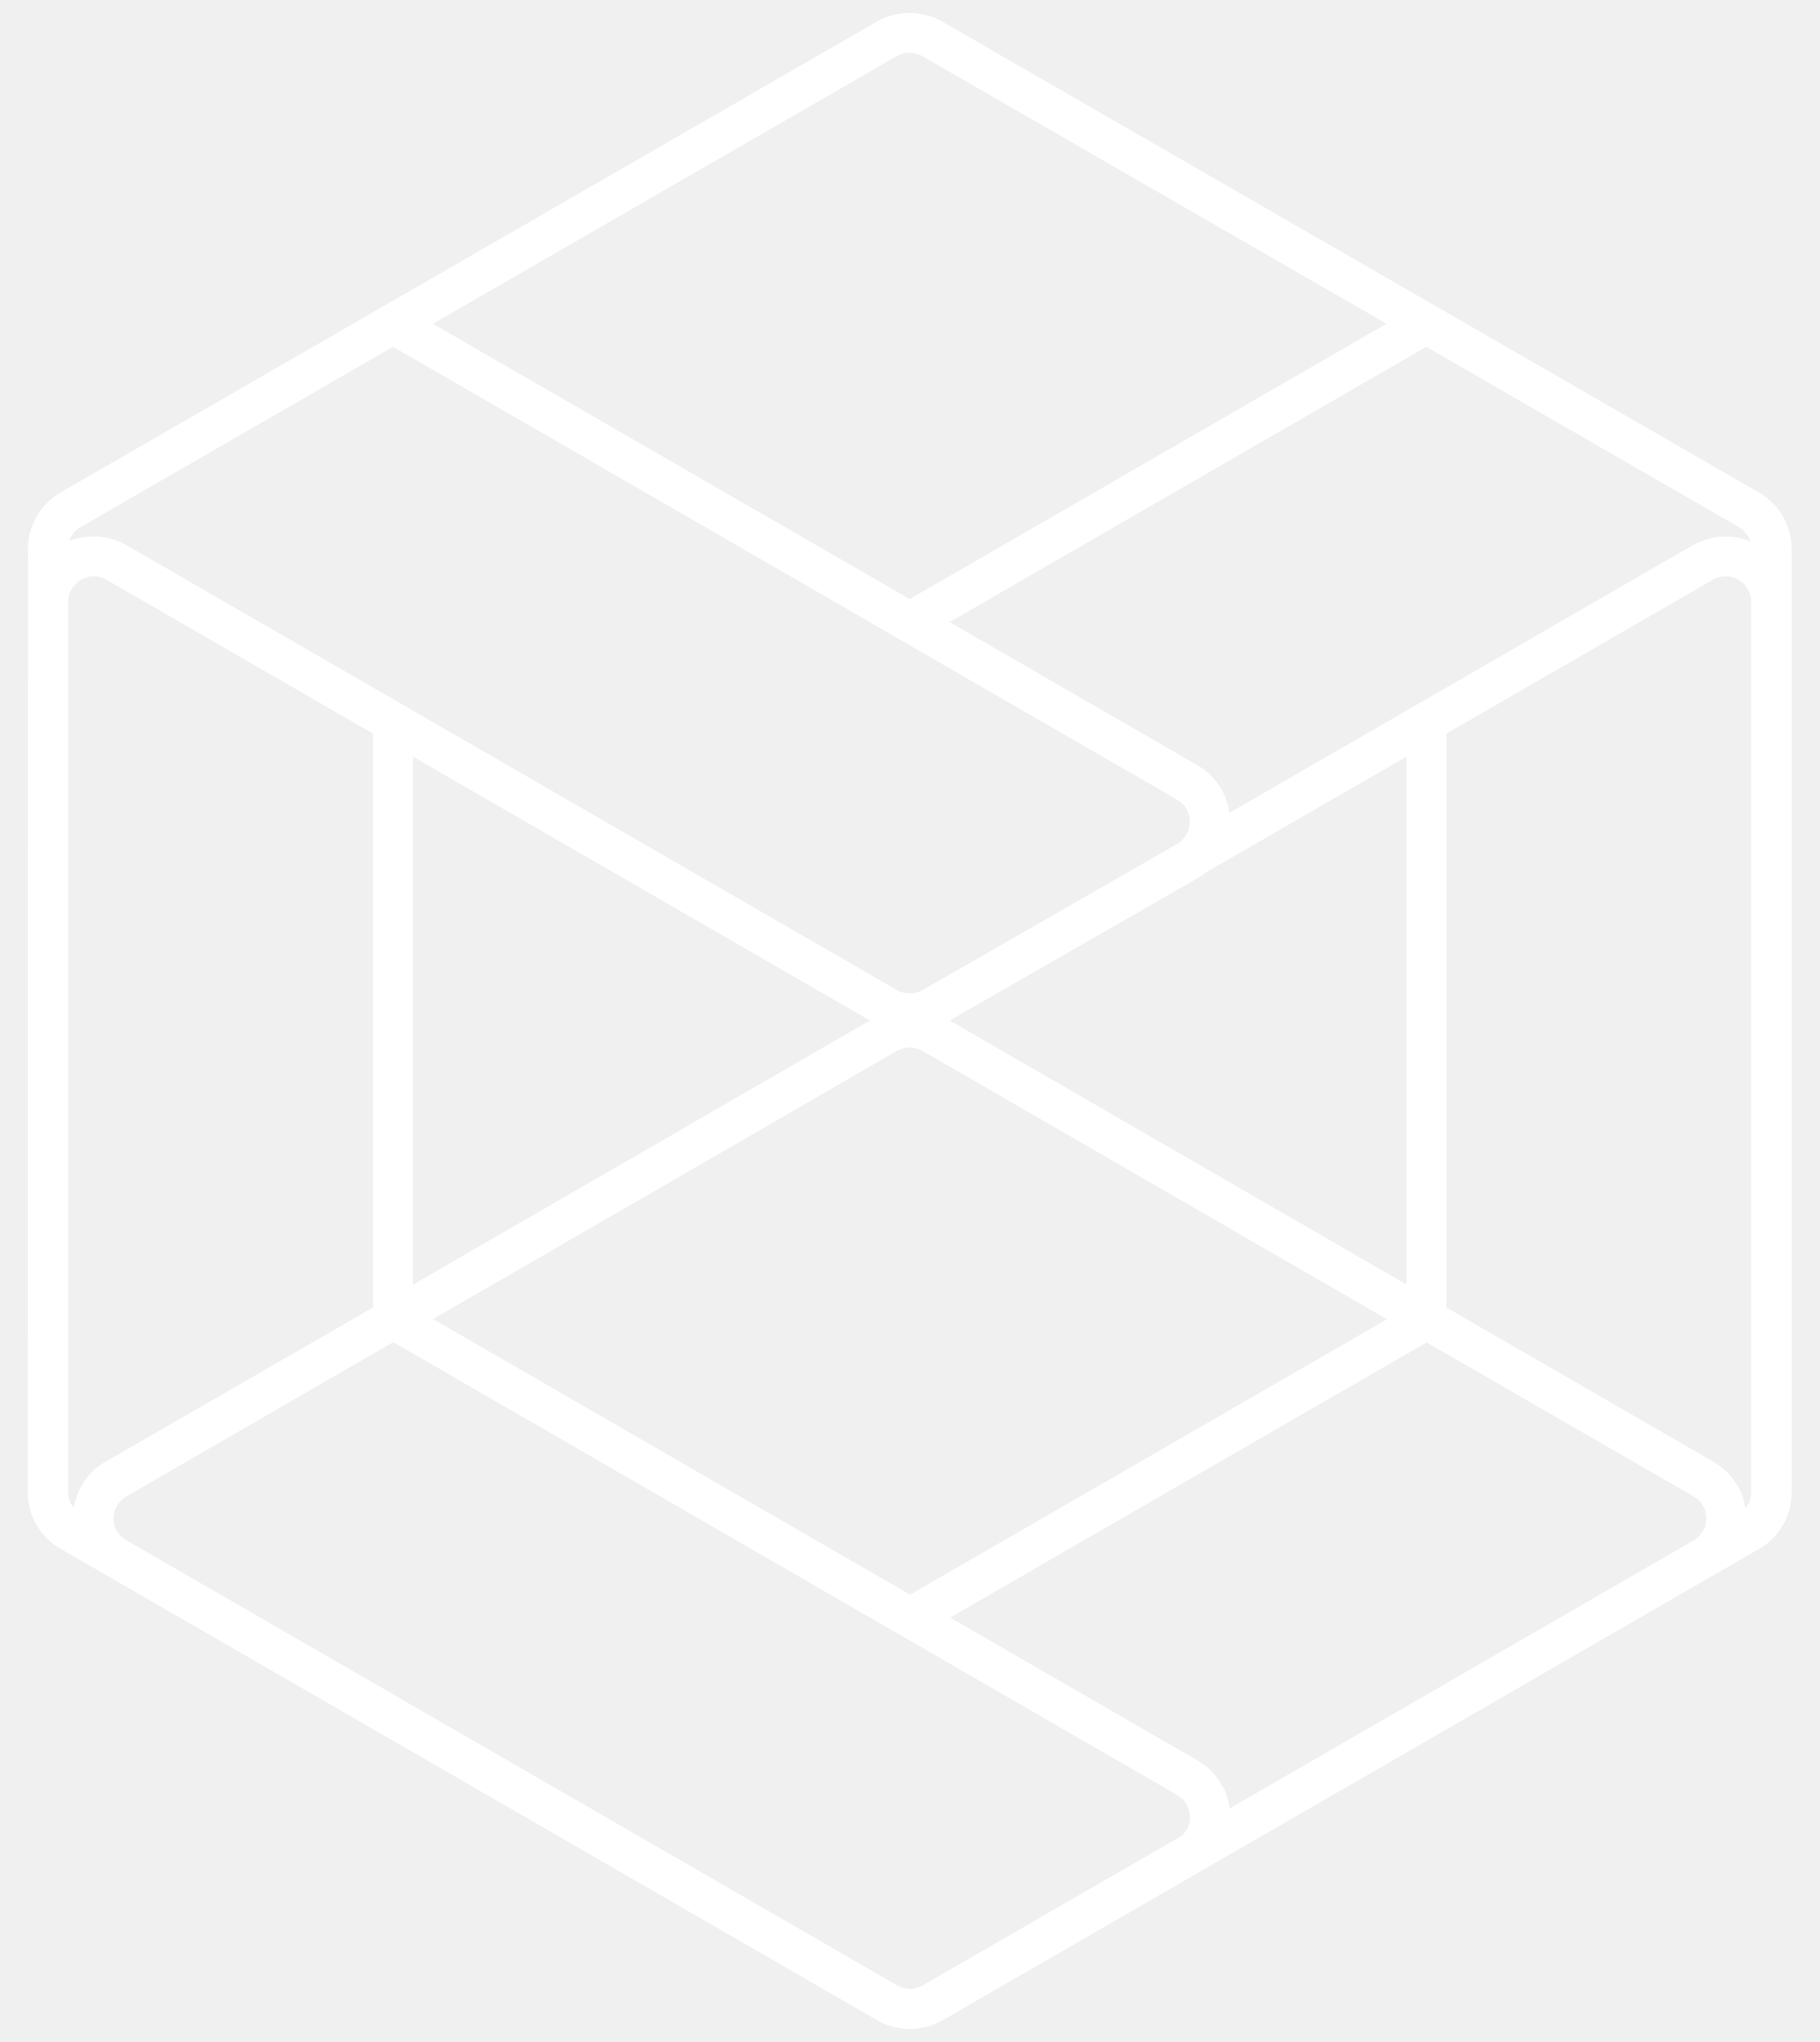
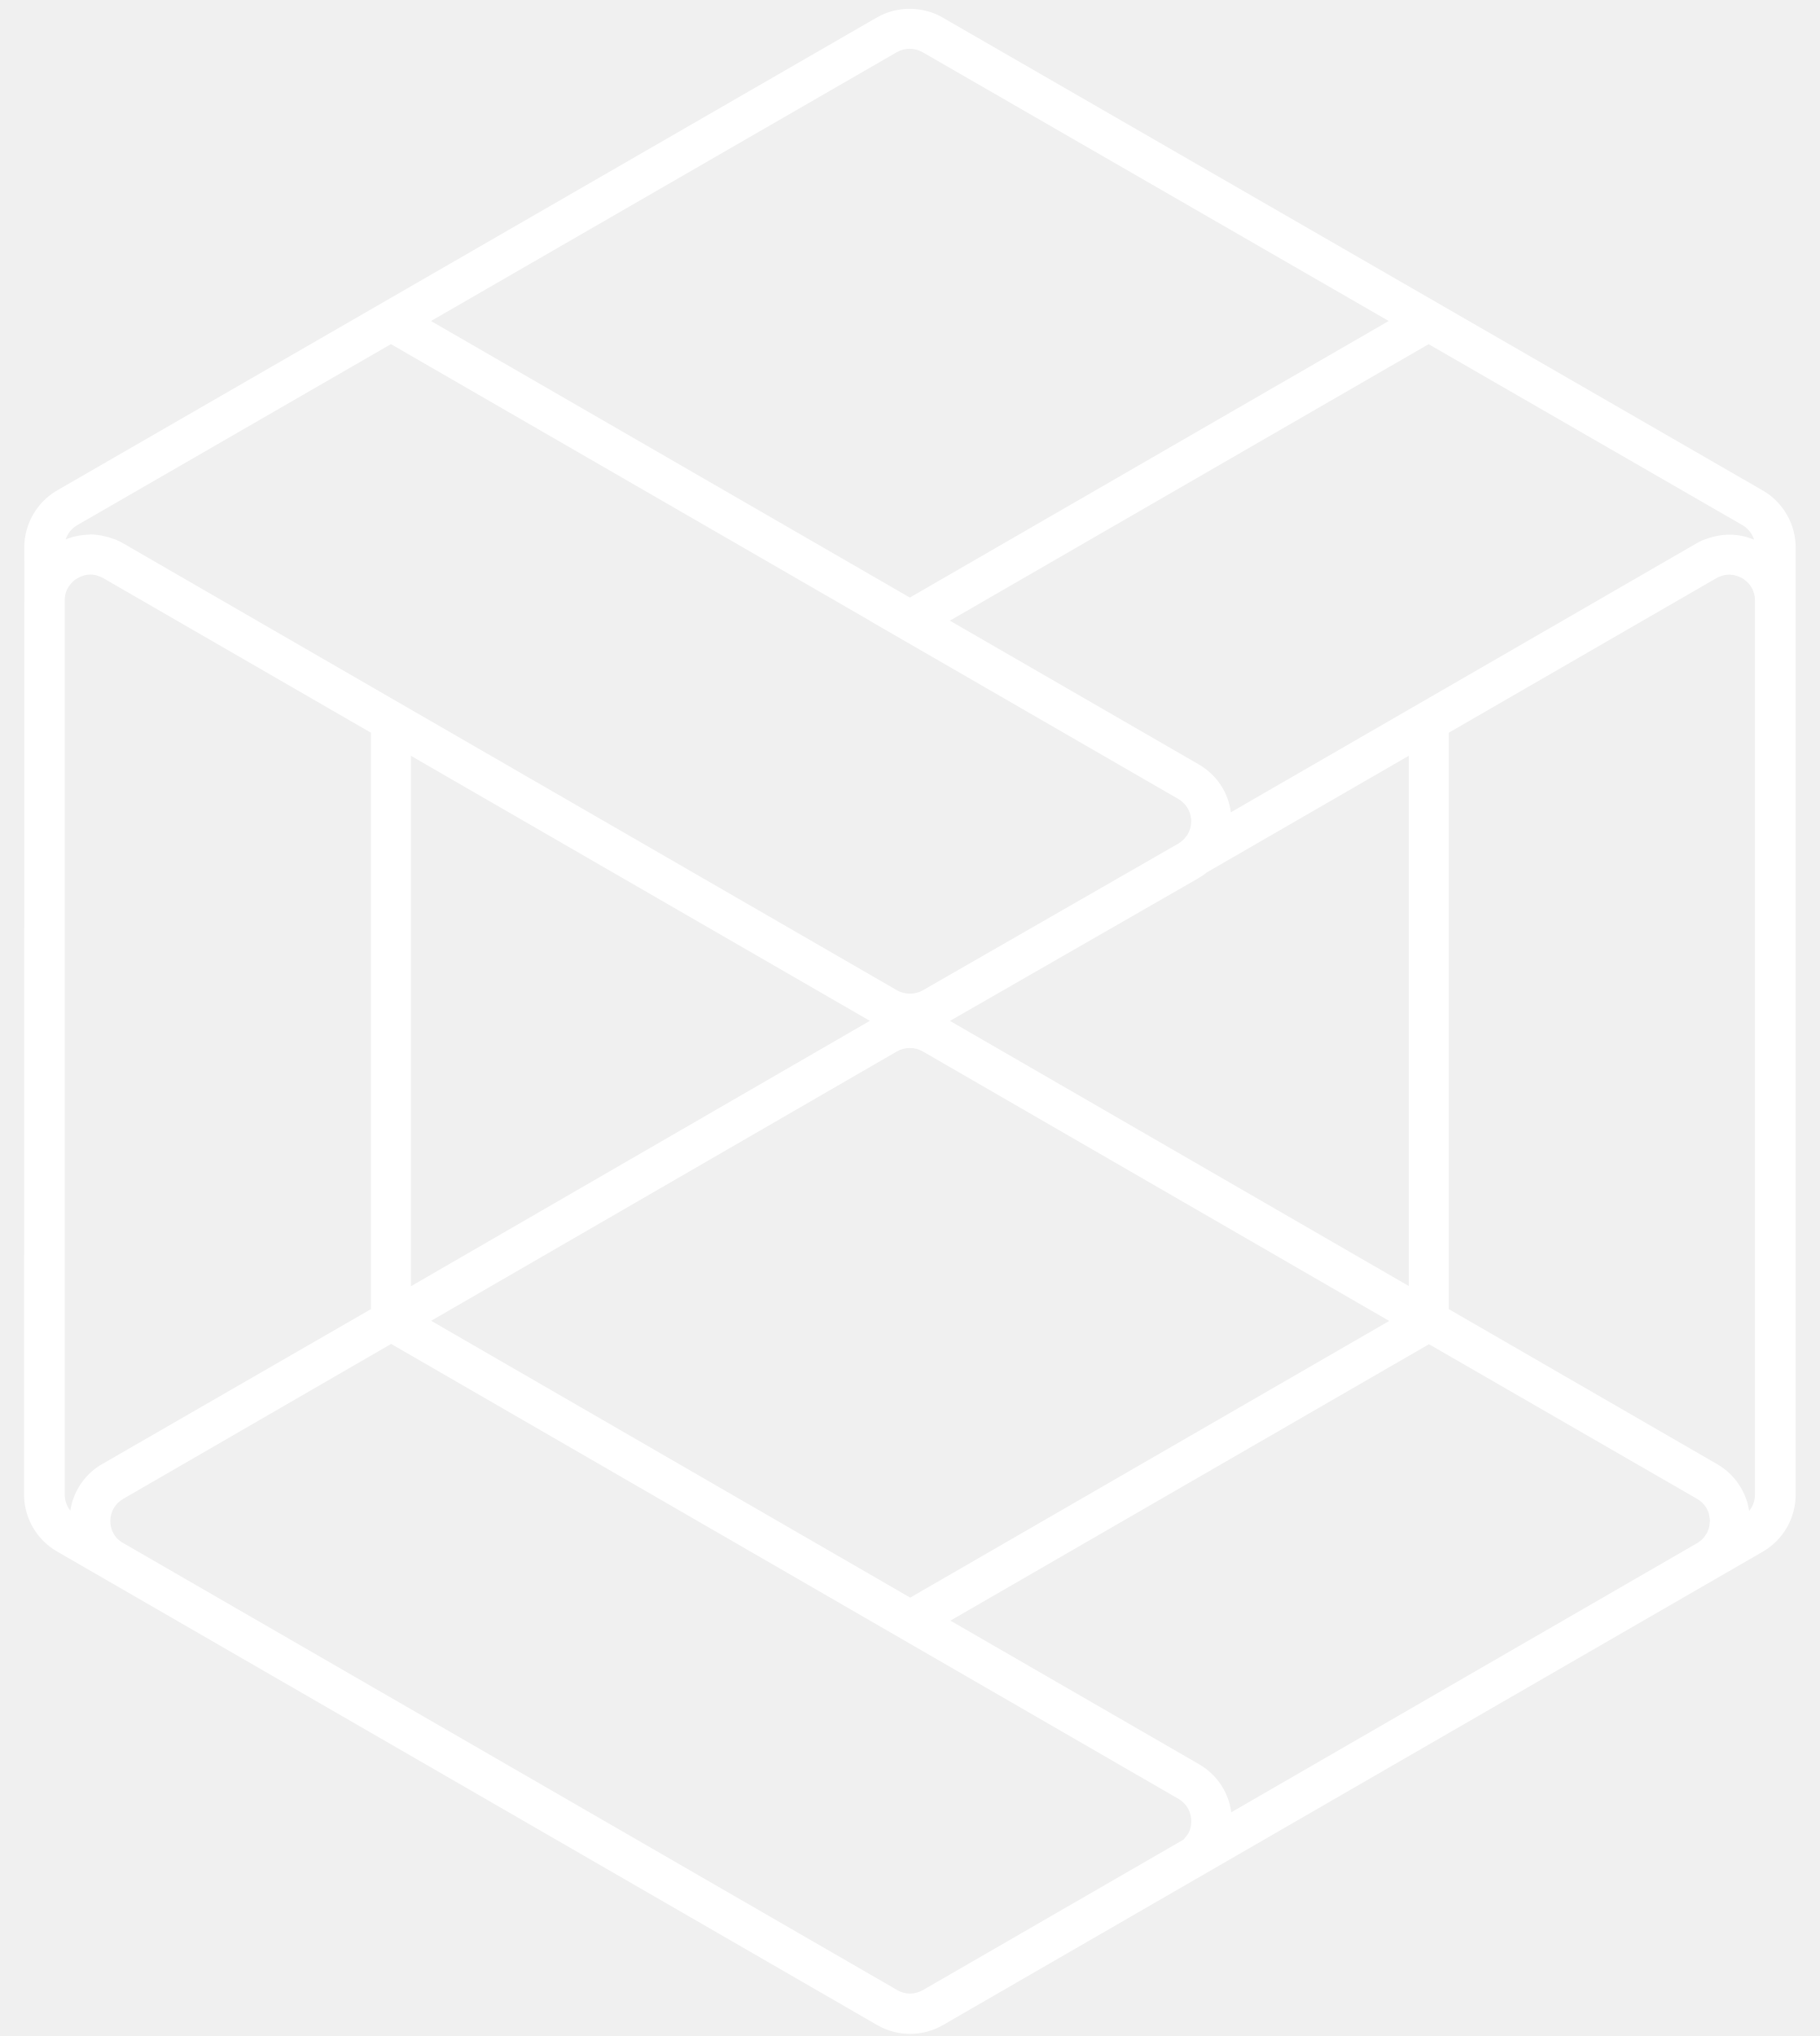
- <svg xmlns="http://www.w3.org/2000/svg" width="490px" height="550px" version="1.1" xml:space="preserve" style="fill-rule:evenodd;clip-rule:evenodd;stroke-linejoin:round;stroke-miterlimit:1.414;">
-   <g>
-     <g id="Layer 1">
-       <g>
-         <path d="M471.628,401.917C471.628,403.522 471.065,405.057 470.082,406.271C470.017,405.872 469.931,405.481 469.842,405.089L469.795,404.87C469.745,404.637 469.694,404.405 469.624,404.152C469.606,404.07 469.586,403.989 469.561,403.901C469.499,403.693 469.421,403.492 469.342,403.29L469.178,402.844C469.081,402.567 468.984,402.29 468.87,402.026C468.742,401.725 468.594,401.436 468.445,401.147L468.239,400.745C468.123,400.509 468.003,400.273 467.872,400.049C467.651,399.673 467.4,399.316 467.149,398.959L466.961,398.685C466.857,398.529 466.752,398.374 466.643,398.233C466.247,397.719 465.796,397.204 465.285,396.683L465.193,396.583C464.074,395.461 462.829,394.501 461.491,393.729L389.519,352.162L389.519,197.601L461.346,156.122C461.763,155.883 462.233,155.69 462.826,155.511L462.928,155.48C462.999,155.458 463.068,155.436 463.15,155.416C463.602,155.304 464.078,155.241 464.559,155.229C464.638,155.228 464.717,155.222 464.832,155.212C465.097,155.217 465.403,155.26 465.674,155.299L465.789,155.316C465.898,155.331 466.006,155.345 466.103,155.365C466.38,155.425 466.673,155.51 466.996,155.626C467.134,155.675 467.27,155.729 467.402,155.786C467.697,155.912 468.039,156.067 468.407,156.29C468.669,156.454 468.941,156.676 469.164,156.861C469.231,156.919 469.299,156.975 469.366,157.03C469.415,157.071 469.468,157.109 469.548,157.19C469.838,157.467 470.077,157.73 470.285,158.002C470.343,158.078 470.391,158.171 470.445,158.261C470.502,158.358 470.559,158.455 470.612,158.538L470.727,158.721C470.815,158.857 470.905,158.992 470.979,159.146C471.033,159.261 471.071,159.392 471.114,159.522L471.303,160.062C471.355,160.2 471.41,160.337 471.445,160.485C471.569,161.025 471.628,161.54 471.628,162.06L471.628,401.917ZM459.494,409.473L459.432,410.023C459.414,410.213 459.4,410.403 459.362,410.571C459.284,410.901 459.152,411.239 458.975,411.655L458.872,411.914C458.844,411.989 458.817,412.065 458.791,412.118C458.668,412.353 458.475,412.613 458.271,412.888L458.208,412.974C458.142,413.064 458.081,413.156 458.023,413.249L457.965,413.337C457.924,413.387 457.885,413.438 457.874,413.461C457.496,413.886 457.085,414.252 456.651,414.547L456.163,414.883L331.194,487.079C331.101,486.374 330.963,485.677 330.786,484.99C329.607,480.438 326.689,476.606 322.563,474.197L255.871,435.687L384.211,361.569L456.012,402.979L456.166,403.076C456.651,403.36 457.089,403.686 457.497,404.075L457.597,404.175C457.988,404.569 458.325,405.002 458.607,405.472L458.705,405.676C458.967,406.151 459.169,406.639 459.301,407.111C459.323,407.191 459.328,407.276 459.338,407.359C459.355,407.488 459.372,407.616 459.405,407.805C459.475,408.184 459.541,408.542 459.547,408.851C459.551,409.024 459.524,409.232 459.494,409.473M319.682,492.71C319.328,493.258 319.007,493.715 318.549,494.209C318.47,494.3 318.379,494.38 318.282,494.464L248.562,534.721C247.895,535.085 247.34,535.312 246.722,535.466C245.562,535.788 244.497,535.792 243.176,535.428C243.058,535.399 242.943,535.353 242.826,535.311L242.612,535.236C242.505,535.195 242.405,535.151 242.364,535.135C242.079,534.995 241.79,534.846 241.593,534.739L33.624,414.639C33.312,414.428 33.068,414.239 32.81,414.009C32.692,413.911 32.574,413.812 32.514,413.757C31.279,412.481 30.597,410.793 30.596,409.007C30.596,406.52 31.88,404.292 34.032,403.048L105.901,361.489L316.991,483.451C320.912,485.739 321.046,490.34 319.682,492.71M19.861,406.194C18.914,404.99 18.373,403.487 18.373,401.917L18.373,162.06C18.373,160.13 19.098,158.466 20.564,157.079C20.922,156.72 21.377,156.395 21.98,156.064C22.097,156.001 22.216,155.943 22.359,155.876C22.632,155.744 22.947,155.624 23.322,155.511L23.519,155.45C23.628,155.416 23.735,155.38 23.836,155.357C24.236,155.27 24.649,155.219 25.064,155.207C25.143,155.204 25.224,155.197 25.311,155.186C25.792,155.192 26.294,155.263 26.841,155.4C26.883,155.411 26.925,155.427 26.969,155.443L27.189,155.515C27.787,155.701 28.225,155.88 28.599,156.096L100.48,197.602L100.48,352.159L27.791,394.066C23.481,396.812 20.627,401.232 19.861,406.194M21.718,141.954L105.846,93.407L234.232,167.54L234.198,167.559L316.996,215.37C318.93,216.498 320.173,218.417 320.407,220.632C320.414,220.696 320.423,220.758 320.435,220.832C320.465,221.207 320.45,221.629 320.392,222.146L320.378,222.272C320.366,222.376 320.356,222.479 320.335,222.593C320.272,222.953 320.171,223.321 320.034,223.704C319.969,223.878 319.898,224.049 319.819,224.219C319.662,224.564 319.497,224.864 319.327,225.122C319.2,225.311 319.051,225.486 318.903,225.666C318.686,225.928 318.476,226.179 318.25,226.381C317.885,226.712 317.487,227.052 317.058,227.299L248.446,266.693C246.404,267.864 243.61,267.864 241.577,266.685L106.133,188.472L34.236,146.94C33.615,146.548 32.999,146.251 31.98,145.797C31.844,145.738 31.702,145.697 31.536,145.656C30.684,145.327 29.775,145.063 28.753,144.85L28.558,144.809C28.363,144.766 28.167,144.725 27.976,144.695C26.757,144.5 25.752,144.378 24.782,144.482L24.681,144.492C24.543,144.495 24.408,144.507 24.272,144.519L24.118,144.531C22.991,144.603 21.9,144.773 20.851,145.039C20.778,145.055 20.706,145.07 20.62,145.093C19.945,145.277 19.272,145.507 18.618,145.774C19.139,144.187 20.231,142.811 21.718,141.954M241.517,15.117C243.608,13.911 246.307,13.912 248.394,15.114L373.416,87.204L244.996,161.362L116.581,87.212L241.517,15.117ZM255.751,274.874L322.403,236.607C323.144,236.181 323.869,235.679 324.672,235.034L378.786,203.789L378.786,345.964L255.751,274.874ZM111.213,346.022L111.213,203.8L234.275,274.862L111.213,346.022ZM241.555,283.047C243.648,281.838 246.352,281.838 248.443,283.046L373.55,355.331L245.096,429.517L116.624,355.289L241.555,283.047ZM468.26,141.935C469.773,142.813 470.88,144.217 471.395,145.827C471.157,145.733 470.913,145.643 470.662,145.558C467.48,144.37 464.104,144.185 460.859,144.969C459.899,145.178 458.967,145.465 458.13,145.802C457.983,145.839 457.838,145.882 457.656,145.96C457.037,146.238 456.392,146.541 455.95,146.83L405.154,176.174L331.087,218.938C330.372,213.554 327.254,208.859 322.44,206.08L255.727,167.559L384.118,93.418L468.26,141.935ZM473.727,132.658L253.754,5.817C251.125,4.303 248.083,3.502 244.954,3.502C241.824,3.502 238.78,4.303 236.154,5.821L16.326,132.637C10.891,135.784 7.515,141.644 7.515,147.94L7.542,152.188L7.459,401.863C7.457,408.139 10.832,413.986 16.268,417.123L236.255,544.139C238.929,545.682 241.975,546.498 245.061,546.498C248.147,546.498 251.192,545.682 253.867,544.139L473.734,417.195C479.166,414.058 482.541,408.213 482.541,401.941L482.541,147.914C482.541,141.637 479.163,135.789 473.727,132.658" style="fill:white;fill-rule:nonzero;" />
-       </g>
-     </g>
-   </g>
+ <svg xmlns="http://www.w3.org/2000/svg" width="160px" height="179px" viewBox="0 0 160 179" version="1.1" xml:space="preserve" style="fill-rule:evenodd;clip-rule:evenodd;stroke-linejoin:round;stroke-miterlimit:1.414;">
+   <path d="M154.307,131.409c0,0.526 -0.185,1.03 -0.507,1.428c-0.021,-0.131 -0.049,-0.259 -0.079,-0.388l-0.015,-0.072c-0.016,-0.076 -0.033,-0.152 -0.056,-0.235c-0.006,-0.027 -0.013,-0.053 -0.021,-0.082c-0.02,-0.068 -0.046,-0.134 -0.072,-0.201l-0.053,-0.146c-0.032,-0.091 -0.064,-0.181 -0.101,-0.268c-0.042,-0.099 -0.091,-0.193 -0.14,-0.288l-0.067,-0.132c-0.038,-0.077 -0.078,-0.155 -0.121,-0.228c-0.072,-0.124 -0.154,-0.241 -0.237,-0.358l-0.061,-0.089c-0.034,-0.052 -0.069,-0.102 -0.105,-0.149c-0.129,-0.168 -0.277,-0.337 -0.445,-0.508l-0.03,-0.033c-0.367,-0.368 -0.775,-0.682 -1.214,-0.935l-23.598,-13.629l0,-50.678l23.551,-13.6c0.136,-0.079 0.291,-0.142 0.485,-0.201l0.033,-0.01c0.024,-0.007 0.046,-0.014 0.073,-0.021c0.148,-0.036 0.304,-0.057 0.462,-0.061c0.026,0 0.052,-0.002 0.09,-0.006c0.087,0.002 0.187,0.016 0.276,0.029l0.037,0.006c0.036,0.004 0.072,0.009 0.103,0.016c0.091,0.019 0.187,0.047 0.293,0.085c0.045,0.016 0.09,0.034 0.133,0.053c0.097,0.041 0.209,0.092 0.33,0.165c0.086,0.054 0.175,0.126 0.248,0.187c0.022,0.019 0.044,0.037 0.066,0.055c0.016,0.014 0.034,0.026 0.06,0.053c0.095,0.091 0.173,0.177 0.242,0.266c0.019,0.025 0.034,0.056 0.052,0.085c0.019,0.032 0.037,0.064 0.055,0.091l0.038,0.06c0.028,0.045 0.058,0.089 0.082,0.139c0.018,0.038 0.03,0.081 0.044,0.124l0.062,0.177c0.017,0.045 0.035,0.09 0.047,0.138c0.041,0.177 0.06,0.346 0.06,0.517l0,78.644ZM150.328,133.887l-0.02,0.18c-0.006,0.062 -0.01,0.125 -0.023,0.18c-0.025,0.108 -0.069,0.219 -0.127,0.355l-0.033,0.085c-0.01,0.025 -0.019,0.05 -0.027,0.067c-0.04,0.077 -0.104,0.162 -0.171,0.252l-0.02,0.029c-0.022,0.029 -0.042,0.059 -0.061,0.09l-0.019,0.029c-0.013,0.016 -0.026,0.033 -0.03,0.04c-0.124,0.14 -0.258,0.26 -0.401,0.356l-0.16,0.111l-40.975,23.671c-0.03,-0.231 -0.075,-0.459 -0.133,-0.685c-0.387,-1.492 -1.344,-2.749 -2.697,-3.539l-21.867,-12.626l42.081,-24.302l23.542,13.577l0.05,0.032c0.159,0.093 0.303,0.2 0.437,0.328l0.032,0.033c0.129,0.129 0.239,0.271 0.332,0.425l0.032,0.067c0.086,0.155 0.152,0.315 0.195,0.47c0.007,0.026 0.009,0.054 0.012,0.082c0.006,0.042 0.011,0.084 0.022,0.146c0.023,0.124 0.045,0.241 0.047,0.343c0.001,0.056 -0.008,0.125 -0.018,0.204M104.487,161.178c-0.116,0.18 -0.222,0.33 -0.372,0.492c-0.026,0.03 -0.055,0.056 -0.087,0.084l-22.86,13.199c-0.219,0.119 -0.401,0.194 -0.603,0.244c-0.381,0.106 -0.73,0.107 -1.163,-0.012c-0.039,-0.01 -0.076,-0.025 -0.115,-0.038l-0.07,-0.025c-0.035,-0.013 -0.068,-0.028 -0.081,-0.033c-0.094,-0.046 -0.188,-0.095 -0.253,-0.13l-68.189,-39.378c-0.102,-0.07 -0.182,-0.132 -0.267,-0.207c-0.039,-0.032 -0.077,-0.065 -0.097,-0.083c-0.405,-0.418 -0.629,-0.972 -0.629,-1.557c0,-0.816 0.421,-1.546 1.127,-1.954l23.564,-13.626l69.212,39.989c1.286,0.75 1.33,2.258 0.883,3.035M6.181,132.812c-0.31,-0.395 -0.488,-0.888 -0.488,-1.403l0,-78.644c0,-0.633 0.238,-1.179 0.719,-1.633c0.117,-0.118 0.266,-0.225 0.464,-0.333c0.038,-0.021 0.077,-0.04 0.124,-0.062c0.09,-0.043 0.193,-0.083 0.316,-0.12l0.065,-0.02c0.035,-0.011 0.07,-0.023 0.104,-0.03c0.131,-0.029 0.266,-0.045 0.402,-0.049c0.026,-0.001 0.053,-0.004 0.081,-0.007c0.158,0.002 0.323,0.025 0.502,0.07c0.014,0.004 0.027,0.009 0.042,0.014l0.072,0.024c0.196,0.061 0.34,0.119 0.462,0.19l23.569,13.609l0,50.677l-23.834,13.74c-1.413,0.9 -2.349,2.35 -2.6,3.977M6.79,46.172l27.584,-15.917l42.095,24.307l-0.011,0.006l27.148,15.676c0.634,0.37 1.042,0.999 1.119,1.725c0.002,0.021 0.005,0.042 0.009,0.066c0.01,0.123 0.005,0.261 -0.014,0.431l-0.005,0.041c-0.004,0.034 -0.007,0.068 -0.014,0.105c-0.021,0.118 -0.054,0.239 -0.099,0.365c-0.021,0.057 -0.044,0.113 -0.07,0.168c-0.052,0.114 -0.106,0.212 -0.162,0.297c-0.041,0.062 -0.09,0.119 -0.139,0.178c-0.071,0.086 -0.14,0.168 -0.214,0.234c-0.119,0.109 -0.25,0.22 -0.391,0.301l-22.496,12.917c-0.67,0.384 -1.586,0.384 -2.252,-0.003l-44.41,-25.644l-23.573,-13.618c-0.204,-0.128 -0.406,-0.226 -0.74,-0.375c-0.045,-0.019 -0.091,-0.032 -0.146,-0.046c-0.279,-0.108 -0.577,-0.194 -0.912,-0.264l-0.064,-0.014c-0.064,-0.014 -0.128,-0.027 -0.191,-0.037c-0.4,-0.064 -0.729,-0.104 -1.047,-0.07l-0.033,0.004c-0.046,0.001 -0.09,0.004 -0.134,0.008l-0.051,0.004c-0.369,0.024 -0.727,0.08 -1.071,0.167c-0.024,0.005 -0.048,0.01 -0.076,0.018c-0.221,0.06 -0.442,0.135 -0.656,0.223c0.171,-0.52 0.529,-0.972 1.016,-1.253M78.858,4.585c0.686,-0.396 1.571,-0.395 2.255,-0.001l40.992,23.637l-42.106,24.315l-42.105,-24.313l40.964,-23.638l0,0ZM83.525,89.754l21.854,-12.547c0.243,-0.139 0.481,-0.304 0.744,-0.515l17.743,-10.245l0,46.616l-40.341,-23.309ZM36.134,113.082l0,-46.632l40.349,23.3l-40.349,23.332l0,0ZM78.87,92.434c0.687,-0.396 1.573,-0.396 2.259,0l41.02,23.701l-42.118,24.324l-42.123,-24.338l40.962,-23.687ZM153.203,46.166c0.496,0.288 0.859,0.748 1.028,1.276c-0.078,-0.031 -0.158,-0.06 -0.241,-0.088c-1.043,-0.389 -2.15,-0.45 -3.214,-0.193c-0.315,0.068 -0.62,0.163 -0.895,0.273c-0.048,0.012 -0.096,0.026 -0.155,0.052c-0.203,0.091 -0.415,0.19 -0.56,0.285l-16.655,9.621l-24.285,14.022c-0.234,-1.765 -1.256,-3.305 -2.835,-4.216l-21.874,-12.63l42.097,-24.309l27.589,15.907ZM154.995,43.124l-72.125,-41.588c-0.862,-0.497 -1.859,-0.76 -2.885,-0.76c-1.026,0 -2.024,0.263 -2.885,0.761l-72.078,41.58c-1.782,1.032 -2.889,2.954 -2.889,5.018l0.009,1.393l-0.027,81.864c-0.001,2.057 1.106,3.974 2.888,5.003l72.13,41.646c0.876,0.506 1.875,0.774 2.887,0.774c1.012,0 2.01,-0.268 2.887,-0.774l72.09,-41.622c1.782,-1.029 2.888,-2.945 2.888,-5.002l0,-83.29c0,-2.059 -1.107,-3.976 -2.89,-5.003" style="fill:#fff;fill-rule:nonzero;" />
</svg>
